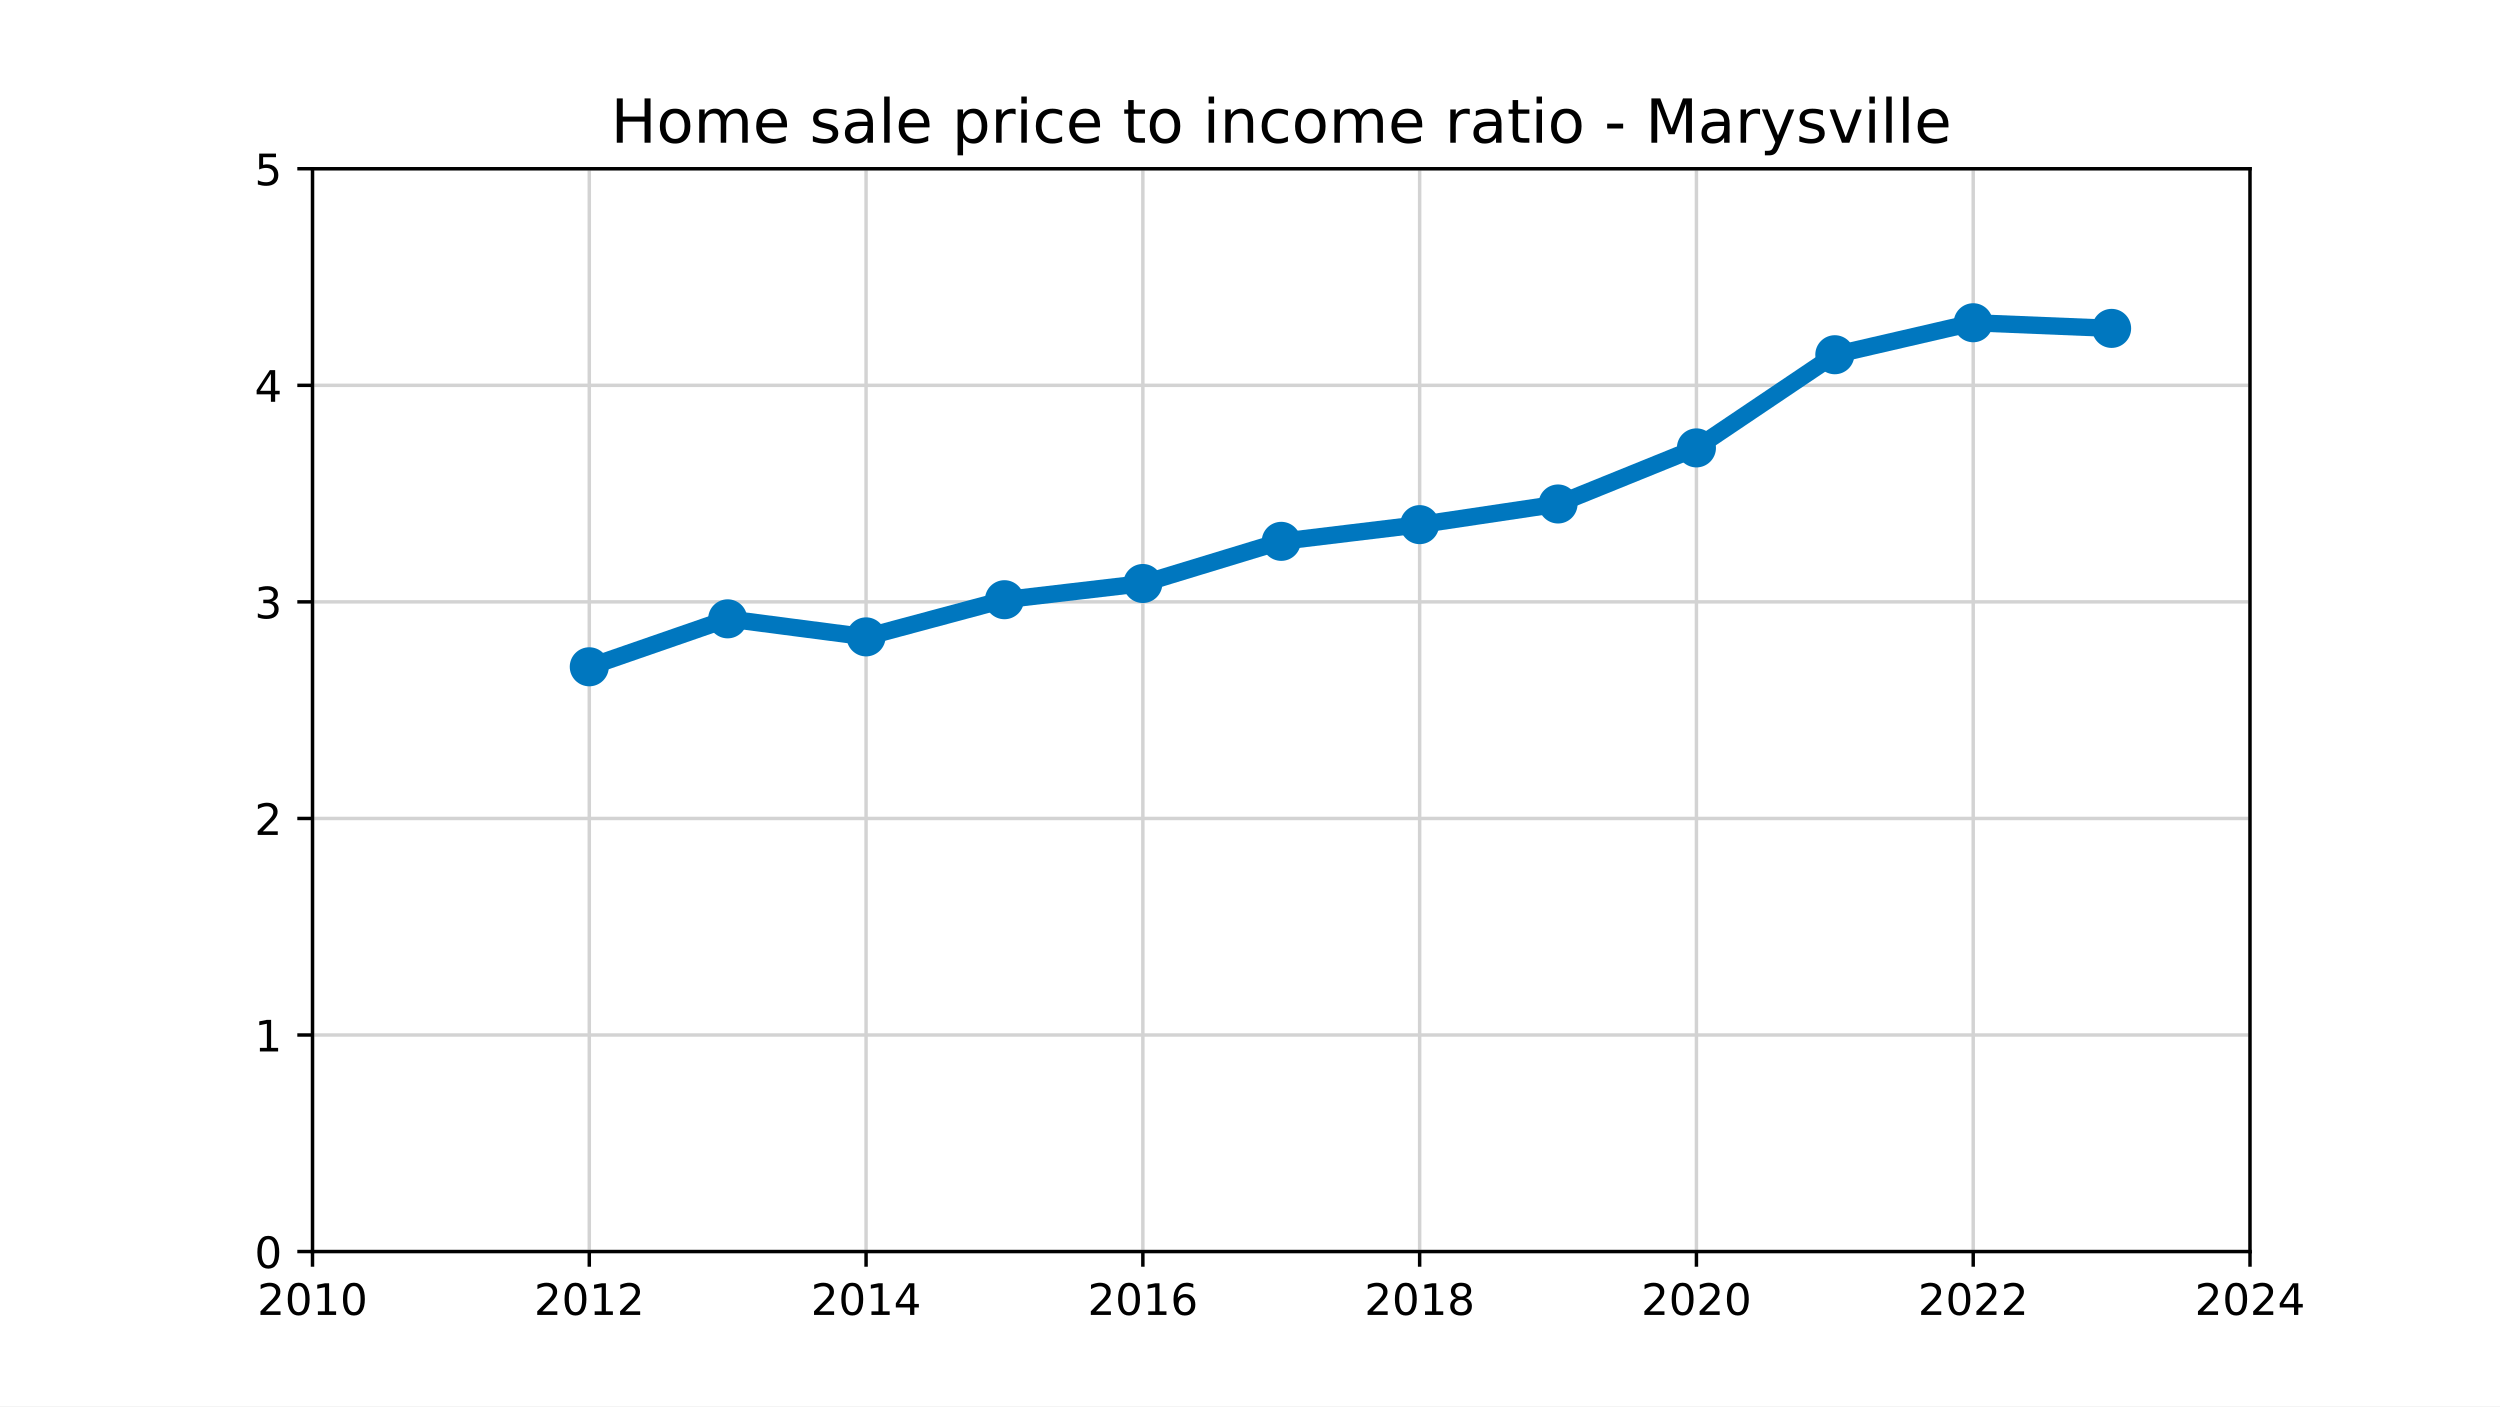
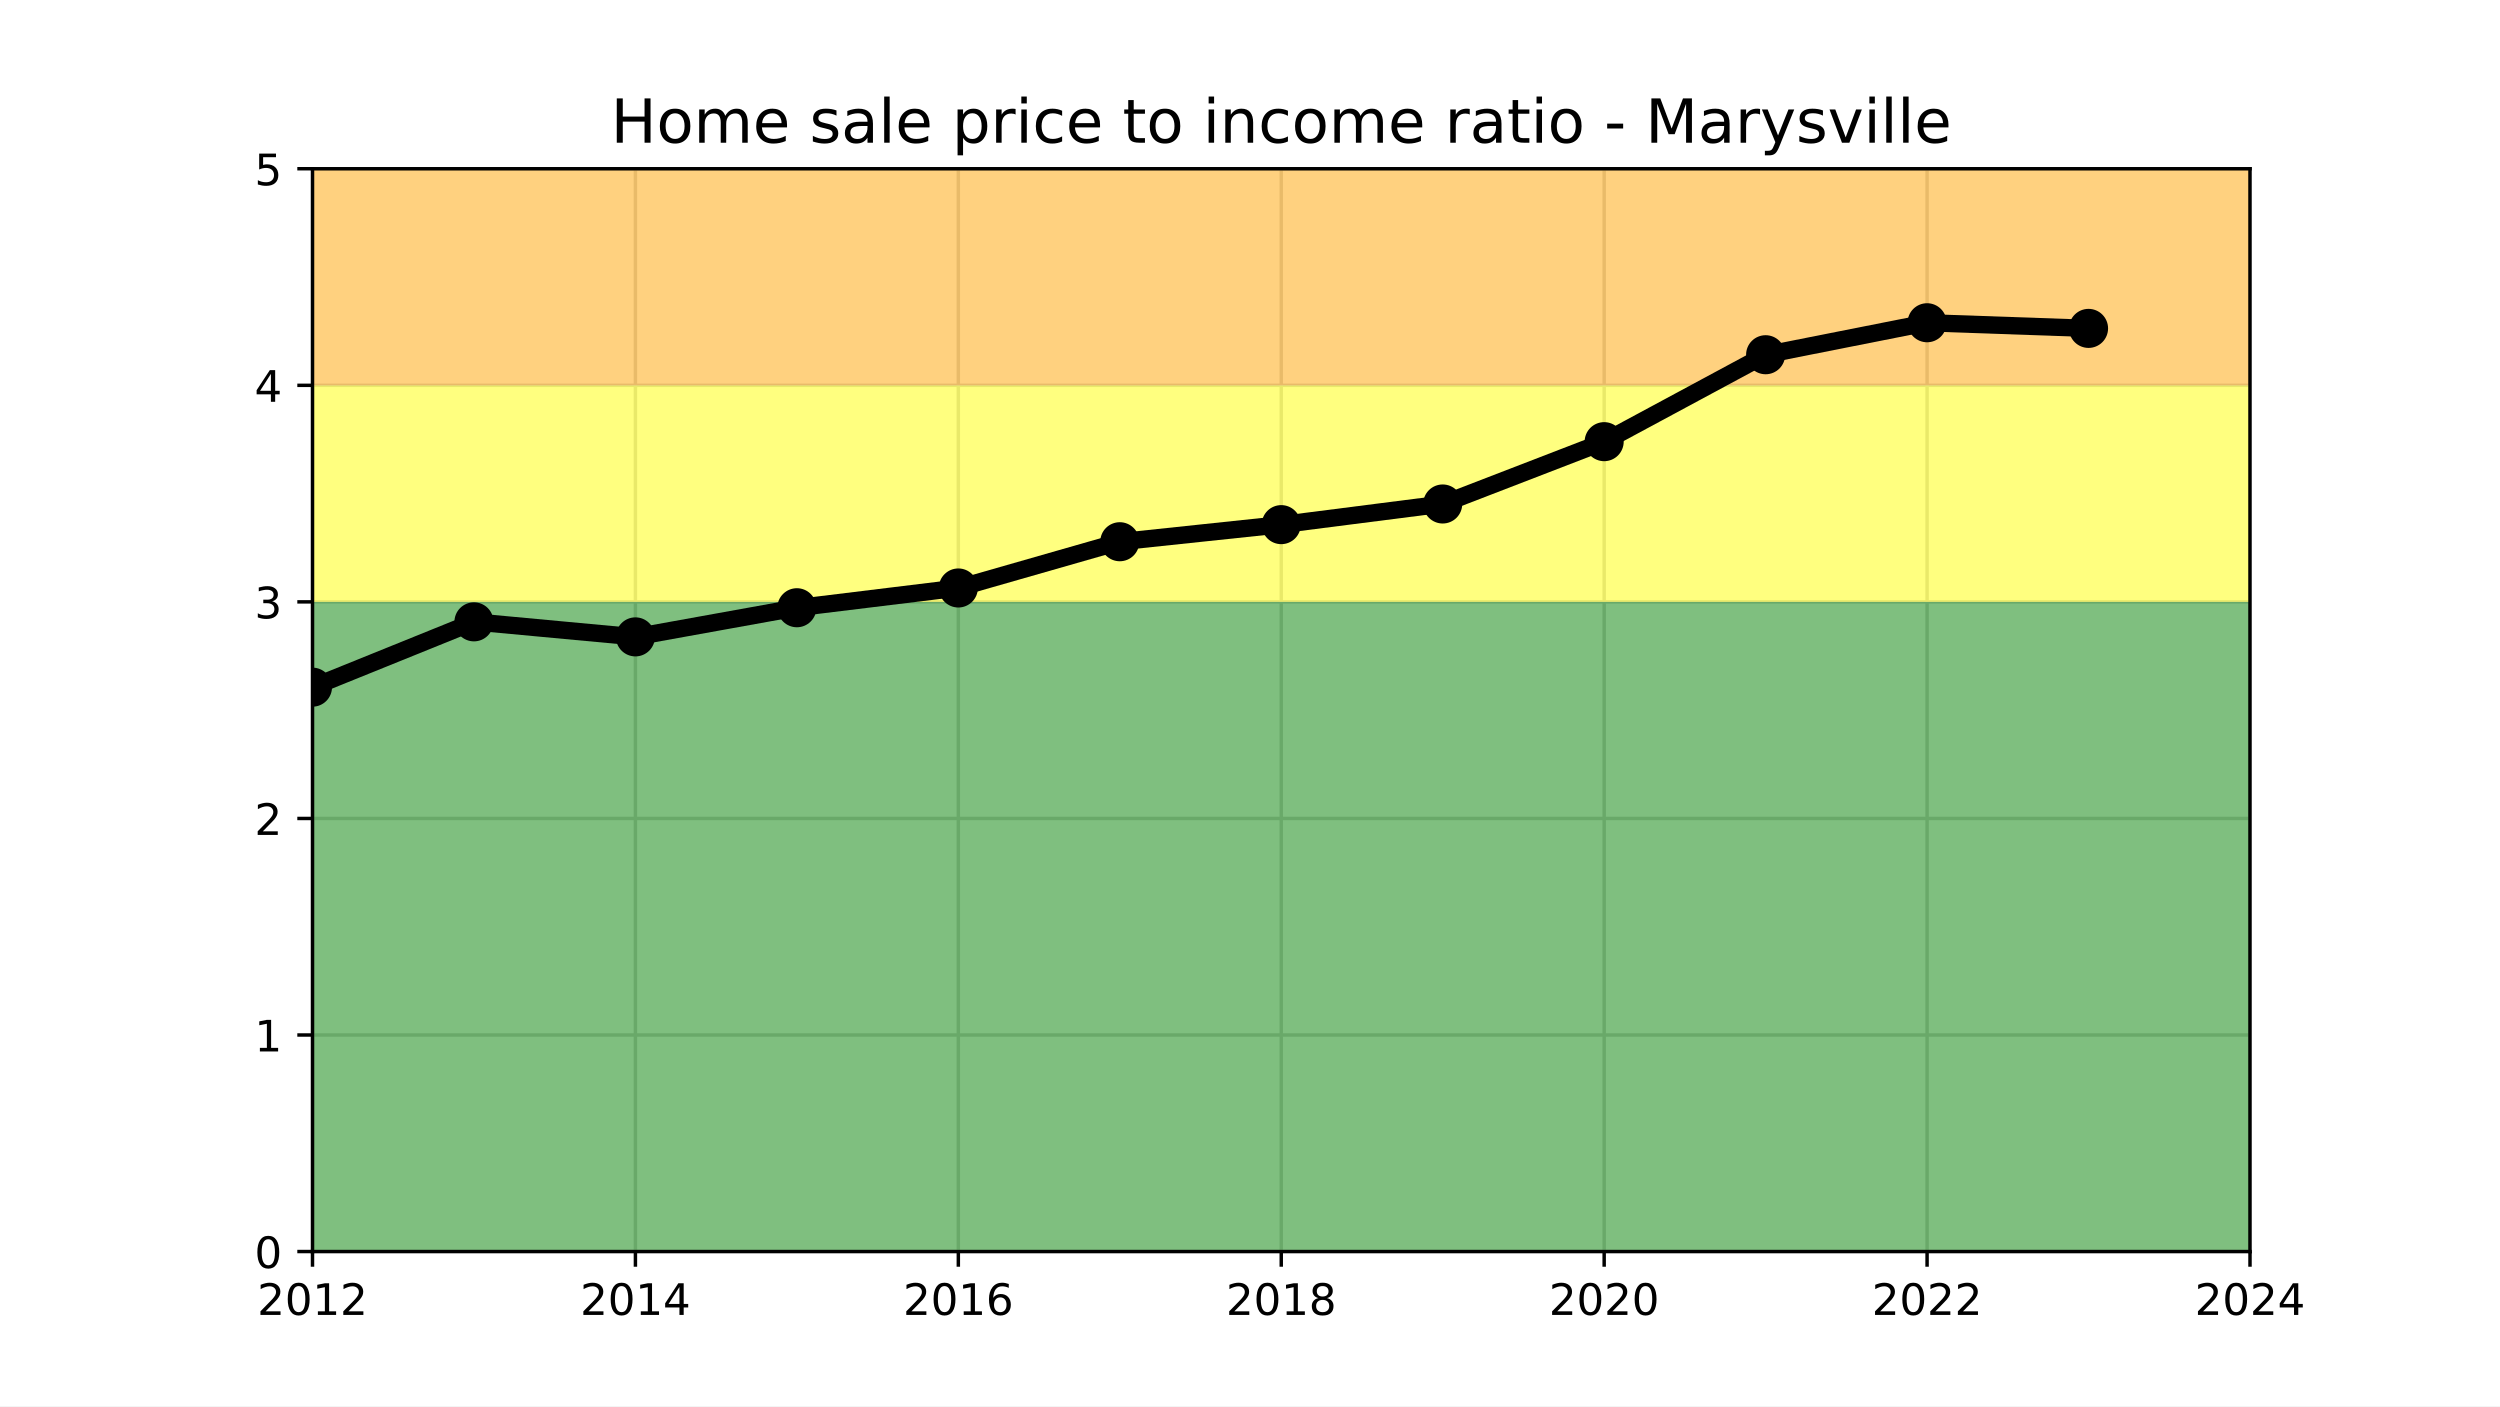
<svg xmlns="http://www.w3.org/2000/svg" xmlns:xlink="http://www.w3.org/1999/xlink" width="576pt" height="324pt" viewBox="0 0 576 324" version="1.1">
  <defs>
    <style type="text/css">*{stroke-linejoin: round; stroke-linecap: butt}</style>
  </defs>
  <g id="figure_1">
    <g id="patch_1">
      <path d="M 0 324  L 576 324  L 576 0  L 0 0  z " style="fill: #ffffff" />
    </g>
    <g id="axes_1">
      <g id="patch_2">
        <path d="M 72 288.36  L 518.4 288.36  L 518.4 38.88  L 72 38.88  z " style="fill: #ffffff" />
      </g>
      <g id="matplotlib.axis_1">
        <g id="xtick_1">
          <g id="line2d_1">
-             <path d="M 72 288.36  L 72 38.88  " clip-path="url(#pa089006c80)" style="fill: none; stroke: #d3d3d3; stroke-width: 0.8; stroke-linecap: square" />
+             <path d="M 72 288.36  L 72 38.88  " clip-path="url(#pac00f98d9b)" style="fill: none; stroke: #d3d3d3; stroke-width: 0.8; stroke-linecap: square" />
          </g>
          <g id="line2d_2">
            <defs>
-               <path id="ma875d64b9b" d="M 0 0  L 0 3.5  " style="stroke: #000000; stroke-width: 0.8" />
+               <path id="mff255628e2" d="M 0 0  L 0 3.5  " style="stroke: #000000; stroke-width: 0.8" />
            </defs>
            <g>
-               <use xlink:href="#ma875d64b9b" x="72" y="288.36" style="stroke: #000000; stroke-width: 0.8" />
+               <use xlink:href="#mff255628e2" x="72" y="288.36" style="stroke: #000000; stroke-width: 0.8" />
            </g>
          </g>
          <g id="text_1">
            <g transform="translate(59.275 302.9584) scale(0.1 -0.1)">
              <defs>
                <path id="DejaVuSans-32" d="M 1228 531  L 3431 531  L 3431 0  L 469 0  L 469 531  Q 828 903 1448 1529  Q 2069 2156 2228 2338  Q 2531 2678 2651 2914  Q 2772 3150 2772 3378  Q 2772 3750 2511 3984  Q 2250 4219 1831 4219  Q 1534 4219 1204 4116  Q 875 4013 500 3803  L 500 4441  Q 881 4594 1212 4672  Q 1544 4750 1819 4750  Q 2544 4750 2975 4387  Q 3406 4025 3406 3419  Q 3406 3131 3298 2873  Q 3191 2616 2906 2266  Q 2828 2175 2409 1742  Q 1991 1309 1228 531  z " transform="scale(0.015625)" />
                <path id="DejaVuSans-30" d="M 2034 4250  Q 1547 4250 1301 3770  Q 1056 3291 1056 2328  Q 1056 1369 1301 889  Q 1547 409 2034 409  Q 2525 409 2770 889  Q 3016 1369 3016 2328  Q 3016 3291 2770 3770  Q 2525 4250 2034 4250  z M 2034 4750  Q 2819 4750 3233 4129  Q 3647 3509 3647 2328  Q 3647 1150 3233 529  Q 2819 -91 2034 -91  Q 1250 -91 836 529  Q 422 1150 422 2328  Q 422 3509 836 4129  Q 1250 4750 2034 4750  z " transform="scale(0.015625)" />
                <path id="DejaVuSans-31" d="M 794 531  L 1825 531  L 1825 4091  L 703 3866  L 703 4441  L 1819 4666  L 2450 4666  L 2450 531  L 3481 531  L 3481 0  L 794 0  L 794 531  z " transform="scale(0.015625)" />
              </defs>
              <use xlink:href="#DejaVuSans-32" />
              <use xlink:href="#DejaVuSans-30" x="63.623" />
              <use xlink:href="#DejaVuSans-31" x="127.246" />
-               <use xlink:href="#DejaVuSans-30" x="190.869" />
+               <use xlink:href="#DejaVuSans-32" x="190.869" />
            </g>
          </g>
        </g>
        <g id="xtick_2">
          <g id="line2d_3">
-             <path d="M 135.771 288.36  L 135.771 38.88  " clip-path="url(#pa089006c80)" style="fill: none; stroke: #d3d3d3; stroke-width: 0.8; stroke-linecap: square" />
+             <path d="M 146.4 288.36  L 146.4 38.88  " clip-path="url(#pac00f98d9b)" style="fill: none; stroke: #d3d3d3; stroke-width: 0.8; stroke-linecap: square" />
          </g>
          <g id="line2d_4">
            <g>
-               <use xlink:href="#ma875d64b9b" x="135.771" y="288.36" style="stroke: #000000; stroke-width: 0.8" />
+               <use xlink:href="#mff255628e2" x="146.4" y="288.36" style="stroke: #000000; stroke-width: 0.8" />
            </g>
          </g>
          <g id="text_2">
-             <g transform="translate(123.0464 302.9584) scale(0.1 -0.1)">
+             <g transform="translate(133.675 302.9584) scale(0.1 -0.1)">
+               <defs>
+                 <path id="DejaVuSans-34" d="M 2419 4116  L 825 1625  L 2419 1625  L 2419 4116  z M 2253 4666  L 3047 4666  L 3047 1625  L 3713 1625  L 3713 1100  L 3047 1100  L 3047 0  L 2419 0  L 2419 1100  L 313 1100  L 313 1709  L 2253 4666  z " transform="scale(0.015625)" />
+               </defs>
              <use xlink:href="#DejaVuSans-32" />
              <use xlink:href="#DejaVuSans-30" x="63.623" />
              <use xlink:href="#DejaVuSans-31" x="127.246" />
-               <use xlink:href="#DejaVuSans-32" x="190.869" />
+               <use xlink:href="#DejaVuSans-34" x="190.869" />
            </g>
          </g>
        </g>
        <g id="xtick_3">
          <g id="line2d_5">
-             <path d="M 199.543 288.36  L 199.543 38.88  " clip-path="url(#pa089006c80)" style="fill: none; stroke: #d3d3d3; stroke-width: 0.8; stroke-linecap: square" />
+             <path d="M 220.8 288.36  L 220.8 38.88  " clip-path="url(#pac00f98d9b)" style="fill: none; stroke: #d3d3d3; stroke-width: 0.8; stroke-linecap: square" />
          </g>
          <g id="line2d_6">
            <g>
-               <use xlink:href="#ma875d64b9b" x="199.543" y="288.36" style="stroke: #000000; stroke-width: 0.8" />
+               <use xlink:href="#mff255628e2" x="220.8" y="288.36" style="stroke: #000000; stroke-width: 0.8" />
            </g>
          </g>
          <g id="text_3">
-             <g transform="translate(186.8179 302.9584) scale(0.1 -0.1)">
-               <defs>
-                 <path id="DejaVuSans-34" d="M 2419 4116  L 825 1625  L 2419 1625  L 2419 4116  z M 2253 4666  L 3047 4666  L 3047 1625  L 3713 1625  L 3713 1100  L 3047 1100  L 3047 0  L 2419 0  L 2419 1100  L 313 1100  L 313 1709  L 2253 4666  z " transform="scale(0.015625)" />
+             <g transform="translate(208.075 302.9584) scale(0.1 -0.1)">
+               <defs>
+                 <path id="DejaVuSans-36" d="M 2113 2584  Q 1688 2584 1439 2293  Q 1191 2003 1191 1497  Q 1191 994 1439 701  Q 1688 409 2113 409  Q 2538 409 2786 701  Q 3034 994 3034 1497  Q 3034 2003 2786 2293  Q 2538 2584 2113 2584  z M 3366 4563  L 3366 3988  Q 3128 4100 2886 4159  Q 2644 4219 2406 4219  Q 1781 4219 1451 3797  Q 1122 3375 1075 2522  Q 1259 2794 1537 2939  Q 1816 3084 2150 3084  Q 2853 3084 3261 2657  Q 3669 2231 3669 1497  Q 3669 778 3244 343  Q 2819 -91 2113 -91  Q 1303 -91 875 529  Q 447 1150 447 2328  Q 447 3434 972 4092  Q 1497 4750 2381 4750  Q 2619 4750 2861 4703  Q 3103 4656 3366 4563  z " transform="scale(0.015625)" />
              </defs>
              <use xlink:href="#DejaVuSans-32" />
              <use xlink:href="#DejaVuSans-30" x="63.623" />
              <use xlink:href="#DejaVuSans-31" x="127.246" />
-               <use xlink:href="#DejaVuSans-34" x="190.869" />
+               <use xlink:href="#DejaVuSans-36" x="190.869" />
            </g>
          </g>
        </g>
        <g id="xtick_4">
          <g id="line2d_7">
-             <path d="M 263.314 288.36  L 263.314 38.88  " clip-path="url(#pa089006c80)" style="fill: none; stroke: #d3d3d3; stroke-width: 0.8; stroke-linecap: square" />
+             <path d="M 295.2 288.36  L 295.2 38.88  " clip-path="url(#pac00f98d9b)" style="fill: none; stroke: #d3d3d3; stroke-width: 0.8; stroke-linecap: square" />
          </g>
          <g id="line2d_8">
            <g>
-               <use xlink:href="#ma875d64b9b" x="263.314" y="288.36" style="stroke: #000000; stroke-width: 0.8" />
+               <use xlink:href="#mff255628e2" x="295.2" y="288.36" style="stroke: #000000; stroke-width: 0.8" />
            </g>
          </g>
          <g id="text_4">
-             <g transform="translate(250.5893 302.9584) scale(0.1 -0.1)">
-               <defs>
-                 <path id="DejaVuSans-36" d="M 2113 2584  Q 1688 2584 1439 2293  Q 1191 2003 1191 1497  Q 1191 994 1439 701  Q 1688 409 2113 409  Q 2538 409 2786 701  Q 3034 994 3034 1497  Q 3034 2003 2786 2293  Q 2538 2584 2113 2584  z M 3366 4563  L 3366 3988  Q 3128 4100 2886 4159  Q 2644 4219 2406 4219  Q 1781 4219 1451 3797  Q 1122 3375 1075 2522  Q 1259 2794 1537 2939  Q 1816 3084 2150 3084  Q 2853 3084 3261 2657  Q 3669 2231 3669 1497  Q 3669 778 3244 343  Q 2819 -91 2113 -91  Q 1303 -91 875 529  Q 447 1150 447 2328  Q 447 3434 972 4092  Q 1497 4750 2381 4750  Q 2619 4750 2861 4703  Q 3103 4656 3366 4563  z " transform="scale(0.015625)" />
+             <g transform="translate(282.475 302.9584) scale(0.1 -0.1)">
+               <defs>
+                 <path id="DejaVuSans-38" d="M 2034 2216  Q 1584 2216 1326 1975  Q 1069 1734 1069 1313  Q 1069 891 1326 650  Q 1584 409 2034 409  Q 2484 409 2743 651  Q 3003 894 3003 1313  Q 3003 1734 2745 1975  Q 2488 2216 2034 2216  z M 1403 2484  Q 997 2584 770 2862  Q 544 3141 544 3541  Q 544 4100 942 4425  Q 1341 4750 2034 4750  Q 2731 4750 3128 4425  Q 3525 4100 3525 3541  Q 3525 3141 3298 2862  Q 3072 2584 2669 2484  Q 3125 2378 3379 2068  Q 3634 1759 3634 1313  Q 3634 634 3220 271  Q 2806 -91 2034 -91  Q 1263 -91 848 271  Q 434 634 434 1313  Q 434 1759 690 2068  Q 947 2378 1403 2484  z M 1172 3481  Q 1172 3119 1398 2916  Q 1625 2713 2034 2713  Q 2441 2713 2670 2916  Q 2900 3119 2900 3481  Q 2900 3844 2670 4047  Q 2441 4250 2034 4250  Q 1625 4250 1398 4047  Q 1172 3844 1172 3481  z " transform="scale(0.015625)" />
              </defs>
              <use xlink:href="#DejaVuSans-32" />
              <use xlink:href="#DejaVuSans-30" x="63.623" />
              <use xlink:href="#DejaVuSans-31" x="127.246" />
-               <use xlink:href="#DejaVuSans-36" x="190.869" />
+               <use xlink:href="#DejaVuSans-38" x="190.869" />
            </g>
          </g>
        </g>
        <g id="xtick_5">
          <g id="line2d_9">
-             <path d="M 327.086 288.36  L 327.086 38.88  " clip-path="url(#pa089006c80)" style="fill: none; stroke: #d3d3d3; stroke-width: 0.8; stroke-linecap: square" />
+             <path d="M 369.6 288.36  L 369.6 38.88  " clip-path="url(#pac00f98d9b)" style="fill: none; stroke: #d3d3d3; stroke-width: 0.8; stroke-linecap: square" />
          </g>
          <g id="line2d_10">
            <g>
-               <use xlink:href="#ma875d64b9b" x="327.086" y="288.36" style="stroke: #000000; stroke-width: 0.8" />
+               <use xlink:href="#mff255628e2" x="369.6" y="288.36" style="stroke: #000000; stroke-width: 0.8" />
            </g>
          </g>
          <g id="text_5">
-             <g transform="translate(314.3607 302.9584) scale(0.1 -0.1)">
-               <defs>
-                 <path id="DejaVuSans-38" d="M 2034 2216  Q 1584 2216 1326 1975  Q 1069 1734 1069 1313  Q 1069 891 1326 650  Q 1584 409 2034 409  Q 2484 409 2743 651  Q 3003 894 3003 1313  Q 3003 1734 2745 1975  Q 2488 2216 2034 2216  z M 1403 2484  Q 997 2584 770 2862  Q 544 3141 544 3541  Q 544 4100 942 4425  Q 1341 4750 2034 4750  Q 2731 4750 3128 4425  Q 3525 4100 3525 3541  Q 3525 3141 3298 2862  Q 3072 2584 2669 2484  Q 3125 2378 3379 2068  Q 3634 1759 3634 1313  Q 3634 634 3220 271  Q 2806 -91 2034 -91  Q 1263 -91 848 271  Q 434 634 434 1313  Q 434 1759 690 2068  Q 947 2378 1403 2484  z M 1172 3481  Q 1172 3119 1398 2916  Q 1625 2713 2034 2713  Q 2441 2713 2670 2916  Q 2900 3119 2900 3481  Q 2900 3844 2670 4047  Q 2441 4250 2034 4250  Q 1625 4250 1398 4047  Q 1172 3844 1172 3481  z " transform="scale(0.015625)" />
-               </defs>
-               <use xlink:href="#DejaVuSans-32" />
-               <use xlink:href="#DejaVuSans-30" x="63.623" />
-               <use xlink:href="#DejaVuSans-31" x="127.246" />
-               <use xlink:href="#DejaVuSans-38" x="190.869" />
+             <g transform="translate(356.875 302.9584) scale(0.1 -0.1)">
+               <use xlink:href="#DejaVuSans-32" />
+               <use xlink:href="#DejaVuSans-30" x="63.623" />
+               <use xlink:href="#DejaVuSans-32" x="127.246" />
+               <use xlink:href="#DejaVuSans-30" x="190.869" />
            </g>
          </g>
        </g>
        <g id="xtick_6">
          <g id="line2d_11">
-             <path d="M 390.857 288.36  L 390.857 38.88  " clip-path="url(#pa089006c80)" style="fill: none; stroke: #d3d3d3; stroke-width: 0.8; stroke-linecap: square" />
+             <path d="M 444 288.36  L 444 38.88  " clip-path="url(#pac00f98d9b)" style="fill: none; stroke: #d3d3d3; stroke-width: 0.8; stroke-linecap: square" />
          </g>
          <g id="line2d_12">
            <g>
-               <use xlink:href="#ma875d64b9b" x="390.857" y="288.36" style="stroke: #000000; stroke-width: 0.8" />
+               <use xlink:href="#mff255628e2" x="444" y="288.36" style="stroke: #000000; stroke-width: 0.8" />
            </g>
          </g>
          <g id="text_6">
-             <g transform="translate(378.1321 302.9584) scale(0.1 -0.1)">
+             <g transform="translate(431.275 302.9584) scale(0.1 -0.1)">
              <use xlink:href="#DejaVuSans-32" />
              <use xlink:href="#DejaVuSans-30" x="63.623" />
              <use xlink:href="#DejaVuSans-32" x="127.246" />
-               <use xlink:href="#DejaVuSans-30" x="190.869" />
+               <use xlink:href="#DejaVuSans-32" x="190.869" />
            </g>
          </g>
        </g>
        <g id="xtick_7">
          <g id="line2d_13">
-             <path d="M 454.629 288.36  L 454.629 38.88  " clip-path="url(#pa089006c80)" style="fill: none; stroke: #d3d3d3; stroke-width: 0.8; stroke-linecap: square" />
+             <path d="M 518.4 288.36  L 518.4 38.88  " clip-path="url(#pac00f98d9b)" style="fill: none; stroke: #d3d3d3; stroke-width: 0.8; stroke-linecap: square" />
          </g>
          <g id="line2d_14">
            <g>
-               <use xlink:href="#ma875d64b9b" x="454.629" y="288.36" style="stroke: #000000; stroke-width: 0.8" />
+               <use xlink:href="#mff255628e2" x="518.4" y="288.36" style="stroke: #000000; stroke-width: 0.8" />
            </g>
          </g>
          <g id="text_7">
-             <g transform="translate(441.9036 302.9584) scale(0.1 -0.1)">
-               <use xlink:href="#DejaVuSans-32" />
-               <use xlink:href="#DejaVuSans-30" x="63.623" />
-               <use xlink:href="#DejaVuSans-32" x="127.246" />
-               <use xlink:href="#DejaVuSans-32" x="190.869" />
-             </g>
-           </g>
-         </g>
-         <g id="xtick_8">
-           <g id="line2d_15">
-             <path d="M 518.4 288.36  L 518.4 38.88  " clip-path="url(#pa089006c80)" style="fill: none; stroke: #d3d3d3; stroke-width: 0.8; stroke-linecap: square" />
-           </g>
-           <g id="line2d_16">
-             <g>
-               <use xlink:href="#ma875d64b9b" x="518.4" y="288.36" style="stroke: #000000; stroke-width: 0.8" />
-             </g>
-           </g>
-           <g id="text_8">
            <g transform="translate(505.675 302.9584) scale(0.1 -0.1)">
              <use xlink:href="#DejaVuSans-32" />
              <use xlink:href="#DejaVuSans-30" x="63.623" />
              <use xlink:href="#DejaVuSans-32" x="127.246" />
              <use xlink:href="#DejaVuSans-34" x="190.869" />
            </g>
          </g>
        </g>
      </g>
      <g id="matplotlib.axis_2">
        <g id="ytick_1">
-           <g id="line2d_17">
-             <path d="M 72 288.36  L 518.4 288.36  " clip-path="url(#pa089006c80)" style="fill: none; stroke: #d3d3d3; stroke-width: 0.8; stroke-linecap: square" />
-           </g>
-           <g id="line2d_18">
+           <g id="line2d_15">
+             <path d="M 72 288.36  L 518.4 288.36  " clip-path="url(#pac00f98d9b)" style="fill: none; stroke: #d3d3d3; stroke-width: 0.8; stroke-linecap: square" />
+           </g>
+           <g id="line2d_16">
            <defs>
-               <path id="m80f4563eb7" d="M 0 0  L -3.5 0  " style="stroke: #000000; stroke-width: 0.8" />
+               <path id="m348bed6c84" d="M 0 0  L -3.5 0  " style="stroke: #000000; stroke-width: 0.8" />
            </defs>
            <g>
-               <use xlink:href="#m80f4563eb7" x="72" y="288.36" style="stroke: #000000; stroke-width: 0.8" />
-             </g>
-           </g>
-           <g id="text_9">
+               <use xlink:href="#m348bed6c84" x="72" y="288.36" style="stroke: #000000; stroke-width: 0.8" />
+             </g>
+           </g>
+           <g id="text_8">
            <g transform="translate(58.6375 292.1592) scale(0.1 -0.1)">
              <use xlink:href="#DejaVuSans-30" />
            </g>
          </g>
        </g>
        <g id="ytick_2">
-           <g id="line2d_19">
-             <path d="M 72 238.464  L 518.4 238.464  " clip-path="url(#pa089006c80)" style="fill: none; stroke: #d3d3d3; stroke-width: 0.8; stroke-linecap: square" />
-           </g>
-           <g id="line2d_20">
-             <g>
-               <use xlink:href="#m80f4563eb7" x="72" y="238.464" style="stroke: #000000; stroke-width: 0.8" />
-             </g>
-           </g>
-           <g id="text_10">
+           <g id="line2d_17">
+             <path d="M 72 238.464  L 518.4 238.464  " clip-path="url(#pac00f98d9b)" style="fill: none; stroke: #d3d3d3; stroke-width: 0.8; stroke-linecap: square" />
+           </g>
+           <g id="line2d_18">
+             <g>
+               <use xlink:href="#m348bed6c84" x="72" y="238.464" style="stroke: #000000; stroke-width: 0.8" />
+             </g>
+           </g>
+           <g id="text_9">
            <g transform="translate(58.6375 242.2632) scale(0.1 -0.1)">
              <use xlink:href="#DejaVuSans-31" />
            </g>
          </g>
        </g>
        <g id="ytick_3">
+           <g id="line2d_19">
+             <path d="M 72 188.568  L 518.4 188.568  " clip-path="url(#pac00f98d9b)" style="fill: none; stroke: #d3d3d3; stroke-width: 0.8; stroke-linecap: square" />
+           </g>
+           <g id="line2d_20">
+             <g>
+               <use xlink:href="#m348bed6c84" x="72" y="188.568" style="stroke: #000000; stroke-width: 0.8" />
+             </g>
+           </g>
+           <g id="text_10">
+             <g transform="translate(58.6375 192.3672) scale(0.1 -0.1)">
+               <use xlink:href="#DejaVuSans-32" />
+             </g>
+           </g>
+         </g>
+         <g id="ytick_4">
          <g id="line2d_21">
-             <path d="M 72 188.568  L 518.4 188.568  " clip-path="url(#pa089006c80)" style="fill: none; stroke: #d3d3d3; stroke-width: 0.8; stroke-linecap: square" />
+             <path d="M 72 138.672  L 518.4 138.672  " clip-path="url(#pac00f98d9b)" style="fill: none; stroke: #d3d3d3; stroke-width: 0.8; stroke-linecap: square" />
          </g>
          <g id="line2d_22">
            <g>
-               <use xlink:href="#m80f4563eb7" x="72" y="188.568" style="stroke: #000000; stroke-width: 0.8" />
+               <use xlink:href="#m348bed6c84" x="72" y="138.672" style="stroke: #000000; stroke-width: 0.8" />
            </g>
          </g>
          <g id="text_11">
-             <g transform="translate(58.6375 192.3672) scale(0.1 -0.1)">
-               <use xlink:href="#DejaVuSans-32" />
-             </g>
-           </g>
-         </g>
-         <g id="ytick_4">
+             <g transform="translate(58.6375 142.4712) scale(0.1 -0.1)">
+               <defs>
+                 <path id="DejaVuSans-33" d="M 2597 2516  Q 3050 2419 3304 2112  Q 3559 1806 3559 1356  Q 3559 666 3084 287  Q 2609 -91 1734 -91  Q 1441 -91 1130 -33  Q 819 25 488 141  L 488 750  Q 750 597 1062 519  Q 1375 441 1716 441  Q 2309 441 2620 675  Q 2931 909 2931 1356  Q 2931 1769 2642 2001  Q 2353 2234 1838 2234  L 1294 2234  L 1294 2753  L 1863 2753  Q 2328 2753 2575 2939  Q 2822 3125 2822 3475  Q 2822 3834 2567 4026  Q 2313 4219 1838 4219  Q 1578 4219 1281 4162  Q 984 4106 628 3988  L 628 4550  Q 988 4650 1302 4700  Q 1616 4750 1894 4750  Q 2613 4750 3031 4423  Q 3450 4097 3450 3541  Q 3450 3153 3228 2886  Q 3006 2619 2597 2516  z " transform="scale(0.015625)" />
+               </defs>
+               <use xlink:href="#DejaVuSans-33" />
+             </g>
+           </g>
+         </g>
+         <g id="ytick_5">
          <g id="line2d_23">
-             <path d="M 72 138.672  L 518.4 138.672  " clip-path="url(#pa089006c80)" style="fill: none; stroke: #d3d3d3; stroke-width: 0.8; stroke-linecap: square" />
+             <path d="M 72 88.776  L 518.4 88.776  " clip-path="url(#pac00f98d9b)" style="fill: none; stroke: #d3d3d3; stroke-width: 0.8; stroke-linecap: square" />
          </g>
          <g id="line2d_24">
            <g>
-               <use xlink:href="#m80f4563eb7" x="72" y="138.672" style="stroke: #000000; stroke-width: 0.8" />
+               <use xlink:href="#m348bed6c84" x="72" y="88.776" style="stroke: #000000; stroke-width: 0.8" />
            </g>
          </g>
          <g id="text_12">
-             <g transform="translate(58.6375 142.4712) scale(0.1 -0.1)">
-               <defs>
-                 <path id="DejaVuSans-33" d="M 2597 2516  Q 3050 2419 3304 2112  Q 3559 1806 3559 1356  Q 3559 666 3084 287  Q 2609 -91 1734 -91  Q 1441 -91 1130 -33  Q 819 25 488 141  L 488 750  Q 750 597 1062 519  Q 1375 441 1716 441  Q 2309 441 2620 675  Q 2931 909 2931 1356  Q 2931 1769 2642 2001  Q 2353 2234 1838 2234  L 1294 2234  L 1294 2753  L 1863 2753  Q 2328 2753 2575 2939  Q 2822 3125 2822 3475  Q 2822 3834 2567 4026  Q 2313 4219 1838 4219  Q 1578 4219 1281 4162  Q 984 4106 628 3988  L 628 4550  Q 988 4650 1302 4700  Q 1616 4750 1894 4750  Q 2613 4750 3031 4423  Q 3450 4097 3450 3541  Q 3450 3153 3228 2886  Q 3006 2619 2597 2516  z " transform="scale(0.015625)" />
-               </defs>
-               <use xlink:href="#DejaVuSans-33" />
-             </g>
-           </g>
-         </g>
-         <g id="ytick_5">
-           <g id="line2d_25">
-             <path d="M 72 88.776  L 518.4 88.776  " clip-path="url(#pa089006c80)" style="fill: none; stroke: #d3d3d3; stroke-width: 0.8; stroke-linecap: square" />
-           </g>
-           <g id="line2d_26">
-             <g>
-               <use xlink:href="#m80f4563eb7" x="72" y="88.776" style="stroke: #000000; stroke-width: 0.8" />
-             </g>
-           </g>
-           <g id="text_13">
            <g transform="translate(58.6375 92.57522) scale(0.1 -0.1)">
              <use xlink:href="#DejaVuSans-34" />
            </g>
          </g>
        </g>
        <g id="ytick_6">
-           <g id="line2d_27">
-             <path d="M 72 38.88  L 518.4 38.88  " clip-path="url(#pa089006c80)" style="fill: none; stroke: #d3d3d3; stroke-width: 0.8; stroke-linecap: square" />
-           </g>
-           <g id="line2d_28">
-             <g>
-               <use xlink:href="#m80f4563eb7" x="72" y="38.88" style="stroke: #000000; stroke-width: 0.8" />
-             </g>
-           </g>
-           <g id="text_14">
+           <g id="line2d_25">
+             <path d="M 72 38.88  L 518.4 38.88  " clip-path="url(#pac00f98d9b)" style="fill: none; stroke: #d3d3d3; stroke-width: 0.8; stroke-linecap: square" />
+           </g>
+           <g id="line2d_26">
+             <g>
+               <use xlink:href="#m348bed6c84" x="72" y="38.88" style="stroke: #000000; stroke-width: 0.8" />
+             </g>
+           </g>
+           <g id="text_13">
            <g transform="translate(58.6375 42.67922) scale(0.1 -0.1)">
              <defs>
                <path id="DejaVuSans-35" d="M 691 4666  L 3169 4666  L 3169 4134  L 1269 4134  L 1269 2991  Q 1406 3038 1543 3061  Q 1681 3084 1819 3084  Q 2600 3084 3056 2656  Q 3513 2228 3513 1497  Q 3513 744 3044 326  Q 2575 -91 1722 -91  Q 1428 -91 1123 -41  Q 819 9 494 109  L 494 744  Q 775 591 1075 516  Q 1375 441 1709 441  Q 2250 441 2565 725  Q 2881 1009 2881 1497  Q 2881 1984 2565 2268  Q 2250 2553 1709 2553  Q 1456 2553 1204 2497  Q 953 2441 691 2322  L 691 4666  z " transform="scale(0.015625)" />
              </defs>
              <use xlink:href="#DejaVuSans-35" />
            </g>
          </g>
        </g>
      </g>
-       <g id="line2d_29">
-         <path d="M 135.771 153.629  L 167.657 142.581  L 199.543 146.738  L 231.429 138.174  L 263.314 134.438  L 295.2 124.727  L 327.086 120.877  L 358.971 116.118  L 390.857 103.196  L 422.743 81.73  L 454.629 74.361  L 486.514 75.662  " clip-path="url(#pa089006c80)" style="fill: none; stroke: #0077bf; stroke-width: 4; stroke-linecap: square" />
+       <g id="PolyCollection_1">
+         <path d="M 72 138.672  L 72 288.36  L 109.2 288.36  L 146.4 288.36  L 183.6 288.36  L 220.8 288.36  L 258 288.36  L 295.2 288.36  L 332.4 288.36  L 369.6 288.36  L 406.8 288.36  L 444 288.36  L 481.2 288.36  L 518.4 288.36  L 518.4 138.672  L 518.4 138.672  L 481.2 138.672  L 444 138.672  L 406.8 138.672  L 369.6 138.672  L 332.4 138.672  L 295.2 138.672  L 258 138.672  L 220.8 138.672  L 183.6 138.672  L 146.4 138.672  L 109.2 138.672  L 72 138.672  z " clip-path="url(#pac00f98d9b)" style="fill: #008000; fill-opacity: 0.5" />
+       </g>
+       <g id="PolyCollection_2">
+         <path d="M 72 88.776  L 72 138.672  L 109.2 138.672  L 146.4 138.672  L 183.6 138.672  L 220.8 138.672  L 258 138.672  L 295.2 138.672  L 332.4 138.672  L 369.6 138.672  L 406.8 138.672  L 444 138.672  L 481.2 138.672  L 518.4 138.672  L 518.4 88.776  L 518.4 88.776  L 481.2 88.776  L 444 88.776  L 406.8 88.776  L 369.6 88.776  L 332.4 88.776  L 295.2 88.776  L 258 88.776  L 220.8 88.776  L 183.6 88.776  L 146.4 88.776  L 109.2 88.776  L 72 88.776  z " clip-path="url(#pac00f98d9b)" style="fill: #ffff00; fill-opacity: 0.5" />
+       </g>
+       <g id="PolyCollection_3">
+         <path d="M 72 38.88  L 72 88.776  L 109.2 88.776  L 146.4 88.776  L 183.6 88.776  L 220.8 88.776  L 258 88.776  L 295.2 88.776  L 332.4 88.776  L 369.6 88.776  L 406.8 88.776  L 444 88.776  L 481.2 88.776  L 518.4 88.776  L 518.4 38.88  L 518.4 38.88  L 481.2 38.88  L 444 38.88  L 406.8 38.88  L 369.6 38.88  L 332.4 38.88  L 295.2 38.88  L 258 38.88  L 220.8 38.88  L 183.6 38.88  L 146.4 38.88  L 109.2 38.88  L 72 38.88  z " clip-path="url(#pac00f98d9b)" style="fill: #ffa500; fill-opacity: 0.5" />
+       </g>
+       <g id="line2d_27">
+         <path d="M 72 158.321  L 109.2 143.273  L 146.4 146.738  L 183.6 140.023  L 220.8 135.471  L 258 124.815  L 295.2 120.877  L 332.4 116.118  L 369.6 101.76  L 406.8 81.73  L 444 74.361  L 481.2 75.662  " clip-path="url(#pac00f98d9b)" style="fill: none; stroke: #000000; stroke-width: 4; stroke-linecap: square" />
        <defs>
-           <path id="m2db182f9ec" d="M 0 4  C 1.061 4 2.078 3.579 2.828 2.828  C 3.579 2.078 4 1.061 4 0  C 4 -1.061 3.579 -2.078 2.828 -2.828  C 2.078 -3.579 1.061 -4 0 -4  C -1.061 -4 -2.078 -3.579 -2.828 -2.828  C -3.579 -2.078 -4 -1.061 -4 0  C -4 1.061 -3.579 2.078 -2.828 2.828  C -2.078 3.579 -1.061 4 0 4  z " style="stroke: #0077bf" />
+           <path id="maf407ba6c0" d="M 0 4  C 1.061 4 2.078 3.579 2.828 2.828  C 3.579 2.078 4 1.061 4 0  C 4 -1.061 3.579 -2.078 2.828 -2.828  C 2.078 -3.579 1.061 -4 0 -4  C -1.061 -4 -2.078 -3.579 -2.828 -2.828  C -3.579 -2.078 -4 -1.061 -4 0  C -4 1.061 -3.579 2.078 -2.828 2.828  C -2.078 3.579 -1.061 4 0 4  z " style="stroke: #000000" />
        </defs>
-         <g clip-path="url(#pa089006c80)">
-           <use xlink:href="#m2db182f9ec" x="135.771" y="153.629" style="fill: #0077bf; stroke: #0077bf" />
-           <use xlink:href="#m2db182f9ec" x="167.657" y="142.581" style="fill: #0077bf; stroke: #0077bf" />
-           <use xlink:href="#m2db182f9ec" x="199.543" y="146.738" style="fill: #0077bf; stroke: #0077bf" />
-           <use xlink:href="#m2db182f9ec" x="231.429" y="138.174" style="fill: #0077bf; stroke: #0077bf" />
-           <use xlink:href="#m2db182f9ec" x="263.314" y="134.438" style="fill: #0077bf; stroke: #0077bf" />
-           <use xlink:href="#m2db182f9ec" x="295.2" y="124.727" style="fill: #0077bf; stroke: #0077bf" />
-           <use xlink:href="#m2db182f9ec" x="327.086" y="120.877" style="fill: #0077bf; stroke: #0077bf" />
-           <use xlink:href="#m2db182f9ec" x="358.971" y="116.118" style="fill: #0077bf; stroke: #0077bf" />
-           <use xlink:href="#m2db182f9ec" x="390.857" y="103.196" style="fill: #0077bf; stroke: #0077bf" />
-           <use xlink:href="#m2db182f9ec" x="422.743" y="81.73" style="fill: #0077bf; stroke: #0077bf" />
-           <use xlink:href="#m2db182f9ec" x="454.629" y="74.361" style="fill: #0077bf; stroke: #0077bf" />
-           <use xlink:href="#m2db182f9ec" x="486.514" y="75.662" style="fill: #0077bf; stroke: #0077bf" />
+         <g clip-path="url(#pac00f98d9b)">
+           <use xlink:href="#maf407ba6c0" x="72" y="158.321" style="stroke: #000000" />
+           <use xlink:href="#maf407ba6c0" x="109.2" y="143.273" style="stroke: #000000" />
+           <use xlink:href="#maf407ba6c0" x="146.4" y="146.738" style="stroke: #000000" />
+           <use xlink:href="#maf407ba6c0" x="183.6" y="140.023" style="stroke: #000000" />
+           <use xlink:href="#maf407ba6c0" x="220.8" y="135.471" style="stroke: #000000" />
+           <use xlink:href="#maf407ba6c0" x="258" y="124.815" style="stroke: #000000" />
+           <use xlink:href="#maf407ba6c0" x="295.2" y="120.877" style="stroke: #000000" />
+           <use xlink:href="#maf407ba6c0" x="332.4" y="116.118" style="stroke: #000000" />
+           <use xlink:href="#maf407ba6c0" x="369.6" y="101.76" style="stroke: #000000" />
+           <use xlink:href="#maf407ba6c0" x="406.8" y="81.73" style="stroke: #000000" />
+           <use xlink:href="#maf407ba6c0" x="444" y="74.361" style="stroke: #000000" />
+           <use xlink:href="#maf407ba6c0" x="481.2" y="75.662" style="stroke: #000000" />
        </g>
      </g>
      <g id="patch_3">
        <path d="M 72 288.36  L 72 38.88  " style="fill: none; stroke: #000000; stroke-width: 0.8; stroke-linejoin: miter; stroke-linecap: square" />
      </g>
      <g id="patch_4">
        <path d="M 518.4 288.36  L 518.4 38.88  " style="fill: none; stroke: #000000; stroke-width: 0.8; stroke-linejoin: miter; stroke-linecap: square" />
      </g>
      <g id="patch_5">
        <path d="M 72 288.36  L 518.4 288.36  " style="fill: none; stroke: #000000; stroke-width: 0.8; stroke-linejoin: miter; stroke-linecap: square" />
      </g>
      <g id="patch_6">
        <path d="M 72 38.88  L 518.4 38.88  " style="fill: none; stroke: #000000; stroke-width: 0.8; stroke-linejoin: miter; stroke-linecap: square" />
      </g>
-       <g id="text_15">
+       <g id="text_14">
        <g transform="translate(140.7319 32.88) scale(0.14 -0.14)">
          <defs>
            <path id="DejaVuSans-48" d="M 628 4666  L 1259 4666  L 1259 2753  L 3553 2753  L 3553 4666  L 4184 4666  L 4184 0  L 3553 0  L 3553 2222  L 1259 2222  L 1259 0  L 628 0  L 628 4666  z " transform="scale(0.015625)" />
            <path id="DejaVuSans-6f" d="M 1959 3097  Q 1497 3097 1228 2736  Q 959 2375 959 1747  Q 959 1119 1226 758  Q 1494 397 1959 397  Q 2419 397 2687 759  Q 2956 1122 2956 1747  Q 2956 2369 2687 2733  Q 2419 3097 1959 3097  z M 1959 3584  Q 2709 3584 3137 3096  Q 3566 2609 3566 1747  Q 3566 888 3137 398  Q 2709 -91 1959 -91  Q 1206 -91 779 398  Q 353 888 353 1747  Q 353 2609 779 3096  Q 1206 3584 1959 3584  z " transform="scale(0.015625)" />
            <path id="DejaVuSans-6d" d="M 3328 2828  Q 3544 3216 3844 3400  Q 4144 3584 4550 3584  Q 5097 3584 5394 3201  Q 5691 2819 5691 2113  L 5691 0  L 5113 0  L 5113 2094  Q 5113 2597 4934 2840  Q 4756 3084 4391 3084  Q 3944 3084 3684 2787  Q 3425 2491 3425 1978  L 3425 0  L 2847 0  L 2847 2094  Q 2847 2600 2669 2842  Q 2491 3084 2119 3084  Q 1678 3084 1418 2786  Q 1159 2488 1159 1978  L 1159 0  L 581 0  L 581 3500  L 1159 3500  L 1159 2956  Q 1356 3278 1631 3431  Q 1906 3584 2284 3584  Q 2666 3584 2933 3390  Q 3200 3197 3328 2828  z " transform="scale(0.015625)" />
            <path id="DejaVuSans-65" d="M 3597 1894  L 3597 1613  L 953 1613  Q 991 1019 1311 708  Q 1631 397 2203 397  Q 2534 397 2845 478  Q 3156 559 3463 722  L 3463 178  Q 3153 47 2828 -22  Q 2503 -91 2169 -91  Q 1331 -91 842 396  Q 353 884 353 1716  Q 353 2575 817 3079  Q 1281 3584 2069 3584  Q 2775 3584 3186 3129  Q 3597 2675 3597 1894  z M 3022 2063  Q 3016 2534 2758 2815  Q 2500 3097 2075 3097  Q 1594 3097 1305 2825  Q 1016 2553 972 2059  L 3022 2063  z " transform="scale(0.015625)" />
            <path id="DejaVuSans-20" transform="scale(0.015625)" />
            <path id="DejaVuSans-73" d="M 2834 3397  L 2834 2853  Q 2591 2978 2328 3040  Q 2066 3103 1784 3103  Q 1356 3103 1142 2972  Q 928 2841 928 2578  Q 928 2378 1081 2264  Q 1234 2150 1697 2047  L 1894 2003  Q 2506 1872 2764 1633  Q 3022 1394 3022 966  Q 3022 478 2636 193  Q 2250 -91 1575 -91  Q 1294 -91 989 -36  Q 684 19 347 128  L 347 722  Q 666 556 975 473  Q 1284 391 1588 391  Q 1994 391 2212 530  Q 2431 669 2431 922  Q 2431 1156 2273 1281  Q 2116 1406 1581 1522  L 1381 1569  Q 847 1681 609 1914  Q 372 2147 372 2553  Q 372 3047 722 3315  Q 1072 3584 1716 3584  Q 2034 3584 2315 3537  Q 2597 3491 2834 3397  z " transform="scale(0.015625)" />
            <path id="DejaVuSans-61" d="M 2194 1759  Q 1497 1759 1228 1600  Q 959 1441 959 1056  Q 959 750 1161 570  Q 1363 391 1709 391  Q 2188 391 2477 730  Q 2766 1069 2766 1631  L 2766 1759  L 2194 1759  z M 3341 1997  L 3341 0  L 2766 0  L 2766 531  Q 2569 213 2275 61  Q 1981 -91 1556 -91  Q 1019 -91 701 211  Q 384 513 384 1019  Q 384 1609 779 1909  Q 1175 2209 1959 2209  L 2766 2209  L 2766 2266  Q 2766 2663 2505 2880  Q 2244 3097 1772 3097  Q 1472 3097 1187 3025  Q 903 2953 641 2809  L 641 3341  Q 956 3463 1253 3523  Q 1550 3584 1831 3584  Q 2591 3584 2966 3190  Q 3341 2797 3341 1997  z " transform="scale(0.015625)" />
            <path id="DejaVuSans-6c" d="M 603 4863  L 1178 4863  L 1178 0  L 603 0  L 603 4863  z " transform="scale(0.015625)" />
            <path id="DejaVuSans-70" d="M 1159 525  L 1159 -1331  L 581 -1331  L 581 3500  L 1159 3500  L 1159 2969  Q 1341 3281 1617 3432  Q 1894 3584 2278 3584  Q 2916 3584 3314 3078  Q 3713 2572 3713 1747  Q 3713 922 3314 415  Q 2916 -91 2278 -91  Q 1894 -91 1617 61  Q 1341 213 1159 525  z M 3116 1747  Q 3116 2381 2855 2742  Q 2594 3103 2138 3103  Q 1681 3103 1420 2742  Q 1159 2381 1159 1747  Q 1159 1113 1420 752  Q 1681 391 2138 391  Q 2594 391 2855 752  Q 3116 1113 3116 1747  z " transform="scale(0.015625)" />
            <path id="DejaVuSans-72" d="M 2631 2963  Q 2534 3019 2420 3045  Q 2306 3072 2169 3072  Q 1681 3072 1420 2755  Q 1159 2438 1159 1844  L 1159 0  L 581 0  L 581 3500  L 1159 3500  L 1159 2956  Q 1341 3275 1631 3429  Q 1922 3584 2338 3584  Q 2397 3584 2469 3576  Q 2541 3569 2628 3553  L 2631 2963  z " transform="scale(0.015625)" />
            <path id="DejaVuSans-69" d="M 603 3500  L 1178 3500  L 1178 0  L 603 0  L 603 3500  z M 603 4863  L 1178 4863  L 1178 4134  L 603 4134  L 603 4863  z " transform="scale(0.015625)" />
            <path id="DejaVuSans-63" d="M 3122 3366  L 3122 2828  Q 2878 2963 2633 3030  Q 2388 3097 2138 3097  Q 1578 3097 1268 2742  Q 959 2388 959 1747  Q 959 1106 1268 751  Q 1578 397 2138 397  Q 2388 397 2633 464  Q 2878 531 3122 666  L 3122 134  Q 2881 22 2623 -34  Q 2366 -91 2075 -91  Q 1284 -91 818 406  Q 353 903 353 1747  Q 353 2603 823 3093  Q 1294 3584 2113 3584  Q 2378 3584 2631 3529  Q 2884 3475 3122 3366  z " transform="scale(0.015625)" />
            <path id="DejaVuSans-74" d="M 1172 4494  L 1172 3500  L 2356 3500  L 2356 3053  L 1172 3053  L 1172 1153  Q 1172 725 1289 603  Q 1406 481 1766 481  L 2356 481  L 2356 0  L 1766 0  Q 1100 0 847 248  Q 594 497 594 1153  L 594 3053  L 172 3053  L 172 3500  L 594 3500  L 594 4494  L 1172 4494  z " transform="scale(0.015625)" />
            <path id="DejaVuSans-6e" d="M 3513 2113  L 3513 0  L 2938 0  L 2938 2094  Q 2938 2591 2744 2837  Q 2550 3084 2163 3084  Q 1697 3084 1428 2787  Q 1159 2491 1159 1978  L 1159 0  L 581 0  L 581 3500  L 1159 3500  L 1159 2956  Q 1366 3272 1645 3428  Q 1925 3584 2291 3584  Q 2894 3584 3203 3211  Q 3513 2838 3513 2113  z " transform="scale(0.015625)" />
            <path id="DejaVuSans-2d" d="M 313 2009  L 1997 2009  L 1997 1497  L 313 1497  L 313 2009  z " transform="scale(0.015625)" />
            <path id="DejaVuSans-4d" d="M 628 4666  L 1569 4666  L 2759 1491  L 3956 4666  L 4897 4666  L 4897 0  L 4281 0  L 4281 4097  L 3078 897  L 2444 897  L 1241 4097  L 1241 0  L 628 0  L 628 4666  z " transform="scale(0.015625)" />
            <path id="DejaVuSans-79" d="M 2059 -325  Q 1816 -950 1584 -1140  Q 1353 -1331 966 -1331  L 506 -1331  L 506 -850  L 844 -850  Q 1081 -850 1212 -737  Q 1344 -625 1503 -206  L 1606 56  L 191 3500  L 800 3500  L 1894 763  L 2988 3500  L 3597 3500  L 2059 -325  z " transform="scale(0.015625)" />
            <path id="DejaVuSans-76" d="M 191 3500  L 800 3500  L 1894 563  L 2988 3500  L 3597 3500  L 2284 0  L 1503 0  L 191 3500  z " transform="scale(0.015625)" />
          </defs>
          <use xlink:href="#DejaVuSans-48" />
          <use xlink:href="#DejaVuSans-6f" x="75.195" />
          <use xlink:href="#DejaVuSans-6d" x="136.377" />
          <use xlink:href="#DejaVuSans-65" x="233.789" />
          <use xlink:href="#DejaVuSans-20" x="295.312" />
          <use xlink:href="#DejaVuSans-73" x="327.1" />
          <use xlink:href="#DejaVuSans-61" x="379.199" />
          <use xlink:href="#DejaVuSans-6c" x="440.479" />
          <use xlink:href="#DejaVuSans-65" x="468.262" />
          <use xlink:href="#DejaVuSans-20" x="529.785" />
          <use xlink:href="#DejaVuSans-70" x="561.572" />
          <use xlink:href="#DejaVuSans-72" x="625.049" />
          <use xlink:href="#DejaVuSans-69" x="666.162" />
          <use xlink:href="#DejaVuSans-63" x="693.945" />
          <use xlink:href="#DejaVuSans-65" x="748.926" />
          <use xlink:href="#DejaVuSans-20" x="810.449" />
          <use xlink:href="#DejaVuSans-74" x="842.236" />
          <use xlink:href="#DejaVuSans-6f" x="881.445" />
          <use xlink:href="#DejaVuSans-20" x="942.627" />
          <use xlink:href="#DejaVuSans-69" x="974.414" />
          <use xlink:href="#DejaVuSans-6e" x="1002.197" />
          <use xlink:href="#DejaVuSans-63" x="1065.576" />
          <use xlink:href="#DejaVuSans-6f" x="1120.557" />
          <use xlink:href="#DejaVuSans-6d" x="1181.738" />
          <use xlink:href="#DejaVuSans-65" x="1279.15" />
          <use xlink:href="#DejaVuSans-20" x="1340.674" />
          <use xlink:href="#DejaVuSans-72" x="1372.461" />
          <use xlink:href="#DejaVuSans-61" x="1413.574" />
          <use xlink:href="#DejaVuSans-74" x="1474.854" />
          <use xlink:href="#DejaVuSans-69" x="1514.062" />
          <use xlink:href="#DejaVuSans-6f" x="1541.846" />
          <use xlink:href="#DejaVuSans-20" x="1603.027" />
          <use xlink:href="#DejaVuSans-2d" x="1634.814" />
          <use xlink:href="#DejaVuSans-20" x="1670.898" />
          <use xlink:href="#DejaVuSans-4d" x="1702.686" />
          <use xlink:href="#DejaVuSans-61" x="1788.965" />
          <use xlink:href="#DejaVuSans-72" x="1850.244" />
          <use xlink:href="#DejaVuSans-79" x="1891.357" />
          <use xlink:href="#DejaVuSans-73" x="1950.537" />
          <use xlink:href="#DejaVuSans-76" x="2002.637" />
          <use xlink:href="#DejaVuSans-69" x="2061.816" />
          <use xlink:href="#DejaVuSans-6c" x="2089.6" />
          <use xlink:href="#DejaVuSans-6c" x="2117.383" />
          <use xlink:href="#DejaVuSans-65" x="2145.166" />
        </g>
      </g>
    </g>
  </g>
  <defs>
-     <clipPath id="pa089006c80">
+     <clipPath id="pac00f98d9b">
      <rect x="72" y="38.88" width="446.4" height="249.48" />
    </clipPath>
  </defs>
</svg>
